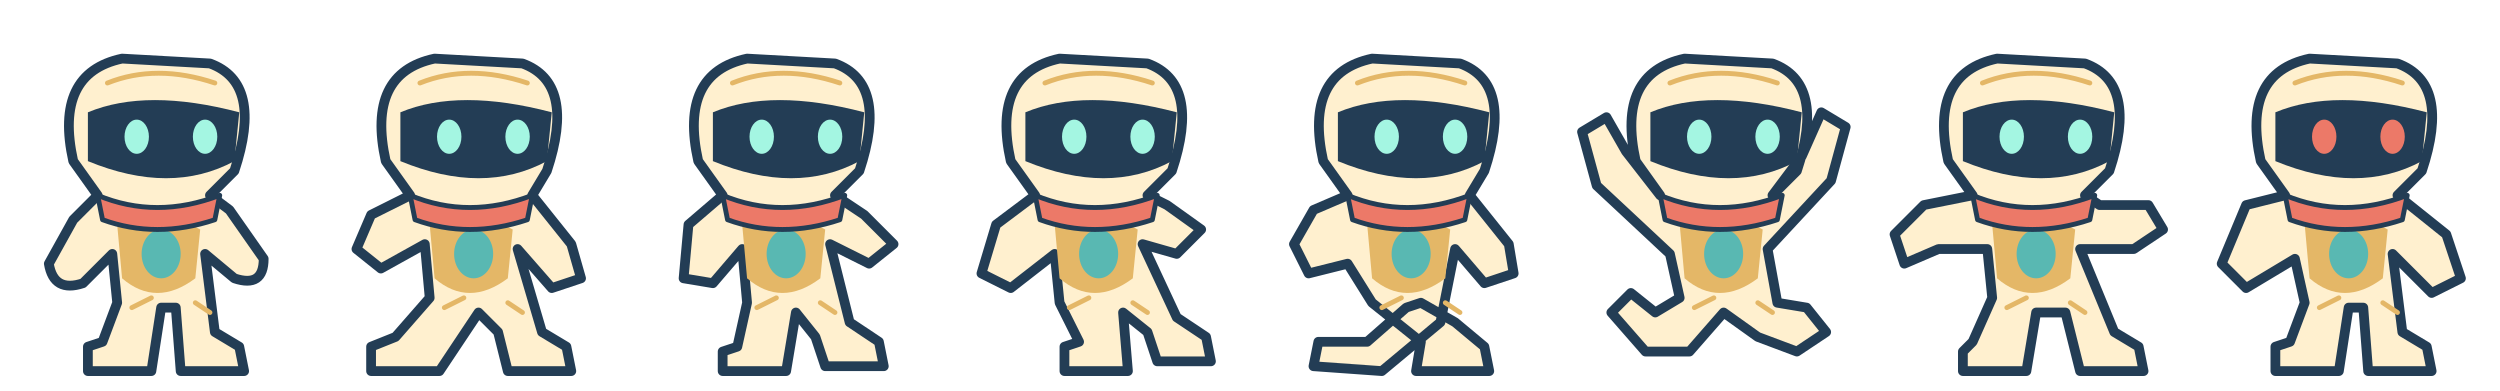
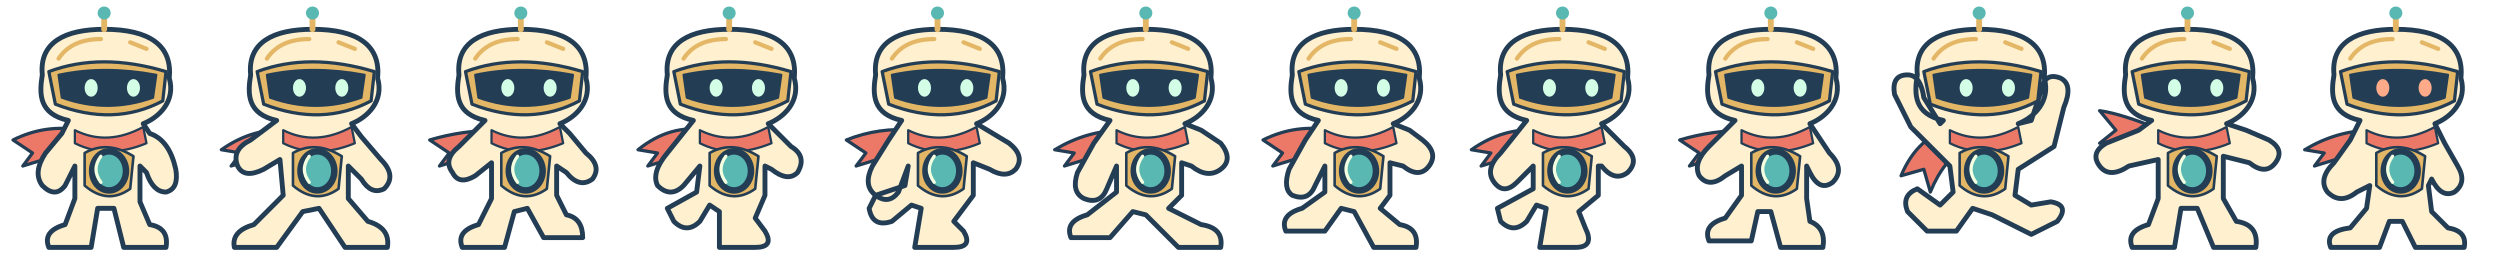
- <svg xmlns="http://www.w3.org/2000/svg" width="512" height="80" viewBox="0 0 512 80">
+ <svg xmlns="http://www.w3.org/2000/svg" width="768" height="80" viewBox="0 0 768 80">
  <g transform="translate(0 0)">
-     <path d="M20 40L15 45L10 54Q11 60 17 58L23 52L24 62L21 70L18 71L18 76L31 76L33 63L36 63L37 76L50 76L49 71L44 68L42 52L48 57Q54 59 54 53L47 43L43 40L48 35Q54 17 43 13L25 12Q11 15 15 33Z" fill="#fff0cf" stroke="#233d55" stroke-width="2" stroke-linecap="round" stroke-linejoin="round" />
-     <path d="M18 23Q30 18 49 23L48 33Q35 40 18 33Z" fill="#233d55" stroke="none" stroke-width="2" stroke-linecap="round" stroke-linejoin="round" />
-     <ellipse cx="28" cy="28" rx="2.5" ry="3.5" fill="#a4f6e2" stroke="none" stroke-width="2" />
-     <ellipse cx="42" cy="28" rx="2.5" ry="3.5" fill="#a4f6e2" stroke="none" stroke-width="2" />
-     <path d="M24 46Q32 42 41 47L40 57Q32 63 25 57Z" fill="#e4b767" stroke="none" stroke-width="2" stroke-linecap="round" stroke-linejoin="round" />
-     <ellipse cx="33" cy="52" rx="4" ry="5" fill="#59b8b2" stroke="none" stroke-width="2" />
-     <path d="M20 40Q32 45 45 40L44 45Q32 49 21 45Z" fill="#ec7968" stroke="#233d55" stroke-width="1" stroke-linecap="round" stroke-linejoin="round" />
-     <path d="M22 17Q32 13 44 17M27 63L31 61M40 62L43 64" fill="none" stroke="#e4b767" stroke-width="1" stroke-linecap="round" stroke-linejoin="round" />
+     <path d="M25 40Q14 38 4 43L10 47L7 51Q17 48 29 44Z" fill="#ec7968" stroke="#233d55" stroke-width="1" stroke-linecap="round" stroke-linejoin="round" />
+     <path d="M21 37C12 35 12 29 13 23C12 13 20 9 32 9C46 9 53 14 52 24C54 31 49 36 44 38L46 41Q52 43 54 52Q55 58 51 59Q47 59 45 53L43 51L43 62L46 69Q52 70 51 76L38 76L35 64L30 64L28 76L15 76Q13 71 20 69L23 61L23 51L20 57Q17 61 13 57Q10 53 14 47L19 41Z" fill="#fff0cf" stroke="#233d55" stroke-width="1.5" stroke-linecap="round" stroke-linejoin="round" />
+     <path d="M15 22Q31 16 51 22L50 31Q35 39 17 32Z" fill="#e4b767" stroke="#233d55" stroke-width="1" stroke-linecap="round" stroke-linejoin="round" />
+     <path d="M18 23Q32 20 48 23L47 30Q33 35 19 30Z" fill="#233d55" stroke="#233d55" stroke-width="0.7" stroke-linecap="round" stroke-linejoin="round" />
+     <ellipse cx="28" cy="27" rx="2" ry="2.7" fill="#d4ffe7" stroke="none" stroke-width="2" />
+     <ellipse cx="41" cy="27" rx="2" ry="2.7" fill="#d4ffe7" stroke="none" stroke-width="2" />
+     <path d="M23 40Q33 45 44 39L45 44Q33 49 23 44Z" fill="#ec7968" stroke="#233d55" stroke-width="0.7" stroke-linecap="round" stroke-linejoin="round" />
+     <path d="M26 47Q33 43 41 48L40 58Q33 63 26 57Z" fill="#e4b767" stroke="#233d55" stroke-width="0.8" stroke-linecap="round" stroke-linejoin="round" />
+     <ellipse cx="33.5" cy="52.5" rx="5.2" ry="6" fill="#59b8b2" stroke="#233d55" stroke-width="2" />
+     <path d="M31 48Q28 52 31 56" fill="none" stroke="#f3ffe0" stroke-width="1" stroke-linecap="round" stroke-linejoin="round" />
+     <path d="M18 18Q22 12 31 12M40 13L45 15" fill="none" stroke="#e4b767" stroke-width="1.3" stroke-linecap="round" stroke-linejoin="round" />
+     <path d="M32 9L32 5" fill="none" stroke="#e4b767" stroke-width="1.8" stroke-linecap="round" stroke-linejoin="round" />
+     <ellipse cx="32" cy="4" rx="2" ry="2" fill="#59b8b2" stroke="none" stroke-width="2" />
  </g>
  <g transform="translate(64 0)">
-     <path d="M20 40L12 44L9 51L14 55L23 50L24 61L17 69L12 71L12 76L26 76L34 64L38 68L40 76L53 76L52 71L47 68L42 51L49 59L55 57L53 50L45 40L48 35Q54 17 43 13L25 12Q11 15 15 33Z" fill="#fff0cf" stroke="#233d55" stroke-width="2" stroke-linecap="round" stroke-linejoin="round" />
-     <path d="M18 23Q30 18 49 23L48 33Q35 40 18 33Z" fill="#233d55" stroke="none" stroke-width="2" stroke-linecap="round" stroke-linejoin="round" />
-     <ellipse cx="28" cy="28" rx="2.5" ry="3.5" fill="#a4f6e2" stroke="none" stroke-width="2" />
-     <ellipse cx="42" cy="28" rx="2.5" ry="3.5" fill="#a4f6e2" stroke="none" stroke-width="2" />
-     <path d="M24 46Q32 42 41 47L40 57Q32 63 25 57Z" fill="#e4b767" stroke="none" stroke-width="2" stroke-linecap="round" stroke-linejoin="round" />
-     <ellipse cx="33" cy="52" rx="4" ry="5" fill="#59b8b2" stroke="none" stroke-width="2" />
-     <path d="M20 40Q32 45 45 40L44 45Q32 49 21 45Z" fill="#ec7968" stroke="#233d55" stroke-width="1" stroke-linecap="round" stroke-linejoin="round" />
-     <path d="M22 17Q32 13 44 17M27 63L31 61M40 62L43 64" fill="none" stroke="#e4b767" stroke-width="1" stroke-linecap="round" stroke-linejoin="round" />
+     <path d="M25 40Q14 39 4 46L10 47L7 51Q17 48 29 44Z" fill="#ec7968" stroke="#233d55" stroke-width="1" stroke-linecap="round" stroke-linejoin="round" />
+     <path d="M21 37C12 35 12 29 13 23C12 13 20 9 32 9C46 9 53 14 52 24C54 31 49 36 44 38L47 42L53 49Q58 54 54 58Q50 60 47 55L43 51L43 61L49 68Q56 70 55 76L42 76L34 64L29 65L21 76L8 76Q7 71 14 69L23 60L22 49L17 52Q11 55 9 51Q7 46 13 43Z" fill="#fff0cf" stroke="#233d55" stroke-width="1.5" stroke-linecap="round" stroke-linejoin="round" />
+     <path d="M15 22Q31 16 51 22L50 31Q35 39 17 32Z" fill="#e4b767" stroke="#233d55" stroke-width="1" stroke-linecap="round" stroke-linejoin="round" />
+     <path d="M18 23Q32 20 48 23L47 30Q33 35 19 30Z" fill="#233d55" stroke="#233d55" stroke-width="0.7" stroke-linecap="round" stroke-linejoin="round" />
+     <ellipse cx="28" cy="27" rx="2" ry="2.7" fill="#d4ffe7" stroke="none" stroke-width="2" />
+     <ellipse cx="41" cy="27" rx="2" ry="2.7" fill="#d4ffe7" stroke="none" stroke-width="2" />
+     <path d="M23 40Q33 45 44 39L45 44Q33 49 23 44Z" fill="#ec7968" stroke="#233d55" stroke-width="0.7" stroke-linecap="round" stroke-linejoin="round" />
+     <path d="M26 47Q33 43 41 48L40 58Q33 63 26 57Z" fill="#e4b767" stroke="#233d55" stroke-width="0.8" stroke-linecap="round" stroke-linejoin="round" />
+     <ellipse cx="33.5" cy="52.5" rx="5.2" ry="6" fill="#59b8b2" stroke="#233d55" stroke-width="2" />
+     <path d="M31 48Q28 52 31 56" fill="none" stroke="#f3ffe0" stroke-width="1" stroke-linecap="round" stroke-linejoin="round" />
+     <path d="M18 18Q22 12 31 12M40 13L45 15" fill="none" stroke="#e4b767" stroke-width="1.3" stroke-linecap="round" stroke-linejoin="round" />
+     <path d="M32 9L32 5" fill="none" stroke="#e4b767" stroke-width="1.8" stroke-linecap="round" stroke-linejoin="round" />
+     <ellipse cx="32" cy="4" rx="2" ry="2" fill="#59b8b2" stroke="none" stroke-width="2" />
  </g>
  <g transform="translate(128 0)">
-     <path d="M20 40L13 46L12 57L18 58L24 51L25 62L23 71L20 72L20 76L33 76L35 64L39 69L41 75L53 75L52 70L46 66L42 50L50 54L55 50L49 44L43 40L48 35Q54 17 43 13L25 12Q11 15 15 33Z" fill="#fff0cf" stroke="#233d55" stroke-width="2" stroke-linecap="round" stroke-linejoin="round" />
-     <path d="M18 23Q30 18 49 23L48 33Q35 40 18 33Z" fill="#233d55" stroke="none" stroke-width="2" stroke-linecap="round" stroke-linejoin="round" />
-     <ellipse cx="28" cy="28" rx="2.5" ry="3.5" fill="#a4f6e2" stroke="none" stroke-width="2" />
-     <ellipse cx="42" cy="28" rx="2.5" ry="3.5" fill="#a4f6e2" stroke="none" stroke-width="2" />
-     <path d="M24 46Q32 42 41 47L40 57Q32 63 25 57Z" fill="#e4b767" stroke="none" stroke-width="2" stroke-linecap="round" stroke-linejoin="round" />
-     <ellipse cx="33" cy="52" rx="4" ry="5" fill="#59b8b2" stroke="none" stroke-width="2" />
-     <path d="M20 40Q32 45 45 40L44 45Q32 49 21 45Z" fill="#ec7968" stroke="#233d55" stroke-width="1" stroke-linecap="round" stroke-linejoin="round" />
-     <path d="M22 17Q32 13 44 17M27 63L31 61M40 62L43 64" fill="none" stroke="#e4b767" stroke-width="1" stroke-linecap="round" stroke-linejoin="round" />
+     <path d="M25 40Q14 40 4 43L10 47L7 51Q17 48 29 44Z" fill="#ec7968" stroke="#233d55" stroke-width="1" stroke-linecap="round" stroke-linejoin="round" />
+     <path d="M21 37C12 35 12 29 13 23C12 13 20 9 32 9C46 9 53 14 52 24C54 31 49 36 44 38L47 41L52 47Q57 51 54 55Q50 58 46 53L43 51L43 60L46 66Q51 67 51 73L39 73L34 64L30 65L27 76L14 76Q12 71 19 69L23 61L23 50L18 54Q13 57 11 53Q8 49 13 45Z" fill="#fff0cf" stroke="#233d55" stroke-width="1.5" stroke-linecap="round" stroke-linejoin="round" />
+     <path d="M15 22Q31 16 51 22L50 31Q35 39 17 32Z" fill="#e4b767" stroke="#233d55" stroke-width="1" stroke-linecap="round" stroke-linejoin="round" />
+     <path d="M18 23Q32 20 48 23L47 30Q33 35 19 30Z" fill="#233d55" stroke="#233d55" stroke-width="0.7" stroke-linecap="round" stroke-linejoin="round" />
+     <ellipse cx="28" cy="27" rx="2" ry="2.7" fill="#d4ffe7" stroke="none" stroke-width="2" />
+     <ellipse cx="41" cy="27" rx="2" ry="2.7" fill="#d4ffe7" stroke="none" stroke-width="2" />
+     <path d="M23 40Q33 45 44 39L45 44Q33 49 23 44Z" fill="#ec7968" stroke="#233d55" stroke-width="0.7" stroke-linecap="round" stroke-linejoin="round" />
+     <path d="M26 47Q33 43 41 48L40 58Q33 63 26 57Z" fill="#e4b767" stroke="#233d55" stroke-width="0.8" stroke-linecap="round" stroke-linejoin="round" />
+     <ellipse cx="33.5" cy="52.5" rx="5.2" ry="6" fill="#59b8b2" stroke="#233d55" stroke-width="2" />
+     <path d="M31 48Q28 52 31 56" fill="none" stroke="#f3ffe0" stroke-width="1" stroke-linecap="round" stroke-linejoin="round" />
+     <path d="M18 18Q22 12 31 12M40 13L45 15" fill="none" stroke="#e4b767" stroke-width="1.3" stroke-linecap="round" stroke-linejoin="round" />
+     <path d="M32 9L32 5" fill="none" stroke="#e4b767" stroke-width="1.8" stroke-linecap="round" stroke-linejoin="round" />
+     <ellipse cx="32" cy="4" rx="2" ry="2" fill="#59b8b2" stroke="none" stroke-width="2" />
  </g>
  <g transform="translate(192 0)">
-     <path d="M20 40L12 46L9 56L15 59L24 52L25 62L29 70L26 71L26 76L39 76L38 64L43 68L45 74L56 74L55 69L49 65L42 50L49 52L54 47L47 42L43 40L48 35Q54 17 43 13L25 12Q11 15 15 33Z" fill="#fff0cf" stroke="#233d55" stroke-width="2" stroke-linecap="round" stroke-linejoin="round" />
-     <path d="M18 23Q30 18 49 23L48 33Q35 40 18 33Z" fill="#233d55" stroke="none" stroke-width="2" stroke-linecap="round" stroke-linejoin="round" />
-     <ellipse cx="28" cy="28" rx="2.5" ry="3.5" fill="#a4f6e2" stroke="none" stroke-width="2" />
-     <ellipse cx="42" cy="28" rx="2.5" ry="3.5" fill="#a4f6e2" stroke="none" stroke-width="2" />
-     <path d="M24 46Q32 42 41 47L40 57Q32 63 25 57Z" fill="#e4b767" stroke="none" stroke-width="2" stroke-linecap="round" stroke-linejoin="round" />
-     <ellipse cx="33" cy="52" rx="4" ry="5" fill="#59b8b2" stroke="none" stroke-width="2" />
-     <path d="M20 40Q32 45 45 40L44 45Q32 49 21 45Z" fill="#ec7968" stroke="#233d55" stroke-width="1" stroke-linecap="round" stroke-linejoin="round" />
-     <path d="M22 17Q32 13 44 17M27 63L31 61M40 62L43 64" fill="none" stroke="#e4b767" stroke-width="1" stroke-linecap="round" stroke-linejoin="round" />
+     <path d="M25 40Q14 38 4 46L10 47L7 51Q17 48 29 44Z" fill="#ec7968" stroke="#233d55" stroke-width="1" stroke-linecap="round" stroke-linejoin="round" />
+     <path d="M21 37C12 35 12 29 13 23C12 13 20 9 32 9C46 9 53 14 52 24C54 31 49 36 44 38L47 41L51 45Q56 48 53 53Q50 56 45 52L43 51L43 60L40 67L43 71Q46 76 40 76L29 76L29 65L26 63L23 68Q19 72 15 68L13 64L22 59L23 51L18 57Q14 61 10 57Q8 53 13 47Z" fill="#fff0cf" stroke="#233d55" stroke-width="1.5" stroke-linecap="round" stroke-linejoin="round" />
+     <path d="M15 22Q31 16 51 22L50 31Q35 39 17 32Z" fill="#e4b767" stroke="#233d55" stroke-width="1" stroke-linecap="round" stroke-linejoin="round" />
+     <path d="M18 23Q32 20 48 23L47 30Q33 35 19 30Z" fill="#233d55" stroke="#233d55" stroke-width="0.7" stroke-linecap="round" stroke-linejoin="round" />
+     <ellipse cx="28" cy="27" rx="2" ry="2.7" fill="#d4ffe7" stroke="none" stroke-width="2" />
+     <ellipse cx="41" cy="27" rx="2" ry="2.7" fill="#d4ffe7" stroke="none" stroke-width="2" />
+     <path d="M23 40Q33 45 44 39L45 44Q33 49 23 44Z" fill="#ec7968" stroke="#233d55" stroke-width="0.7" stroke-linecap="round" stroke-linejoin="round" />
+     <path d="M26 47Q33 43 41 48L40 58Q33 63 26 57Z" fill="#e4b767" stroke="#233d55" stroke-width="0.8" stroke-linecap="round" stroke-linejoin="round" />
+     <ellipse cx="33.5" cy="52.5" rx="5.2" ry="6" fill="#59b8b2" stroke="#233d55" stroke-width="2" />
+     <path d="M31 48Q28 52 31 56" fill="none" stroke="#f3ffe0" stroke-width="1" stroke-linecap="round" stroke-linejoin="round" />
+     <path d="M18 18Q22 12 31 12M40 13L45 15" fill="none" stroke="#e4b767" stroke-width="1.3" stroke-linecap="round" stroke-linejoin="round" />
+     <path d="M32 9L32 5" fill="none" stroke="#e4b767" stroke-width="1.8" stroke-linecap="round" stroke-linejoin="round" />
+     <ellipse cx="32" cy="4" rx="2" ry="2" fill="#59b8b2" stroke="none" stroke-width="2" />
  </g>
  <g transform="translate(256 0)">
-     <path d="M20 40L13 43L9 50L12 56L20 54L25 62L35 70L34 76L49 76L48 71L42 66L35 62L32 63L24 70L14 70L13 75L27 76L39 66L42 51L48 58L54 56L53 50L45 40L48 35Q54 17 43 13L25 12Q11 15 15 33Z" fill="#fff0cf" stroke="#233d55" stroke-width="2" stroke-linecap="round" stroke-linejoin="round" />
-     <path d="M18 23Q30 18 49 23L48 33Q35 40 18 33Z" fill="#233d55" stroke="none" stroke-width="2" stroke-linecap="round" stroke-linejoin="round" />
-     <ellipse cx="28" cy="28" rx="2.5" ry="3.5" fill="#a4f6e2" stroke="none" stroke-width="2" />
-     <ellipse cx="42" cy="28" rx="2.5" ry="3.5" fill="#a4f6e2" stroke="none" stroke-width="2" />
-     <path d="M24 46Q32 42 41 47L40 57Q32 63 25 57Z" fill="#e4b767" stroke="none" stroke-width="2" stroke-linecap="round" stroke-linejoin="round" />
-     <ellipse cx="33" cy="52" rx="4" ry="5" fill="#59b8b2" stroke="none" stroke-width="2" />
-     <path d="M20 40Q32 45 45 40L44 45Q32 49 21 45Z" fill="#ec7968" stroke="#233d55" stroke-width="1" stroke-linecap="round" stroke-linejoin="round" />
-     <path d="M22 17Q32 13 44 17M27 63L31 61M40 62L43 64" fill="none" stroke="#e4b767" stroke-width="1" stroke-linecap="round" stroke-linejoin="round" />
+     <path d="M25 40Q14 39 4 43L10 47L7 51Q17 48 29 44Z" fill="#ec7968" stroke="#233d55" stroke-width="1" stroke-linecap="round" stroke-linejoin="round" />
+     <path d="M21 37C12 35 12 29 13 23C12 13 20 9 32 9C46 9 53 14 52 24C54 31 49 36 44 38L49 41L54 44Q59 48 56 52Q53 55 48 52L43 50L43 60L37 68L40 71Q43 76 37 76L25 76L27 64L24 63L18 68Q12 70 11 64L13 60L22 57L23 51L20 59Q17 63 13 60Q9 57 12 51L17 43Z" fill="#fff0cf" stroke="#233d55" stroke-width="1.5" stroke-linecap="round" stroke-linejoin="round" />
+     <path d="M15 22Q31 16 51 22L50 31Q35 39 17 32Z" fill="#e4b767" stroke="#233d55" stroke-width="1" stroke-linecap="round" stroke-linejoin="round" />
+     <path d="M18 23Q32 20 48 23L47 30Q33 35 19 30Z" fill="#233d55" stroke="#233d55" stroke-width="0.7" stroke-linecap="round" stroke-linejoin="round" />
+     <ellipse cx="28" cy="27" rx="2" ry="2.7" fill="#d4ffe7" stroke="none" stroke-width="2" />
+     <ellipse cx="41" cy="27" rx="2" ry="2.7" fill="#d4ffe7" stroke="none" stroke-width="2" />
+     <path d="M23 40Q33 45 44 39L45 44Q33 49 23 44Z" fill="#ec7968" stroke="#233d55" stroke-width="0.7" stroke-linecap="round" stroke-linejoin="round" />
+     <path d="M26 47Q33 43 41 48L40 58Q33 63 26 57Z" fill="#e4b767" stroke="#233d55" stroke-width="0.8" stroke-linecap="round" stroke-linejoin="round" />
+     <ellipse cx="33.5" cy="52.5" rx="5.2" ry="6" fill="#59b8b2" stroke="#233d55" stroke-width="2" />
+     <path d="M31 48Q28 52 31 56" fill="none" stroke="#f3ffe0" stroke-width="1" stroke-linecap="round" stroke-linejoin="round" />
+     <path d="M18 18Q22 12 31 12M40 13L45 15" fill="none" stroke="#e4b767" stroke-width="1.3" stroke-linecap="round" stroke-linejoin="round" />
+     <path d="M32 9L32 5" fill="none" stroke="#e4b767" stroke-width="1.8" stroke-linecap="round" stroke-linejoin="round" />
+     <ellipse cx="32" cy="4" rx="2" ry="2" fill="#59b8b2" stroke="none" stroke-width="2" />
  </g>
  <g transform="translate(320 0)">
-     <path d="M20 40L13 31L9 24L4 27L7 38L22 52L24 61L19 64L14 60L10 64L17 72L26 72L33 64L40 69L48 72L54 68L50 63L44 62L42 51L55 37L58 26L53 23L49 32L43 40L48 35Q54 17 43 13L25 12Q11 15 15 33Z" fill="#fff0cf" stroke="#233d55" stroke-width="2" stroke-linecap="round" stroke-linejoin="round" />
-     <path d="M18 23Q30 18 49 23L48 33Q35 40 18 33Z" fill="#233d55" stroke="none" stroke-width="2" stroke-linecap="round" stroke-linejoin="round" />
-     <ellipse cx="28" cy="28" rx="2.5" ry="3.5" fill="#a4f6e2" stroke="none" stroke-width="2" />
-     <ellipse cx="42" cy="28" rx="2.5" ry="3.5" fill="#a4f6e2" stroke="none" stroke-width="2" />
-     <path d="M24 46Q32 42 41 47L40 57Q32 63 25 57Z" fill="#e4b767" stroke="none" stroke-width="2" stroke-linecap="round" stroke-linejoin="round" />
-     <ellipse cx="33" cy="52" rx="4" ry="5" fill="#59b8b2" stroke="none" stroke-width="2" />
-     <path d="M20 40Q32 45 45 40L44 45Q32 49 21 45Z" fill="#ec7968" stroke="#233d55" stroke-width="1" stroke-linecap="round" stroke-linejoin="round" />
-     <path d="M22 17Q32 13 44 17M27 63L31 61M40 62L43 64" fill="none" stroke="#e4b767" stroke-width="1" stroke-linecap="round" stroke-linejoin="round" />
+     <path d="M25 40Q14 40 4 46L10 47L7 51Q17 48 29 44Z" fill="#ec7968" stroke="#233d55" stroke-width="1" stroke-linecap="round" stroke-linejoin="round" />
+     <path d="M21 37C12 35 12 29 13 23C12 13 20 9 32 9C46 9 53 14 52 24C54 31 49 36 44 38L49 40L55 44Q59 49 55 52Q51 55 46 51L43 50L43 60L39 64L49 69Q56 70 55 76L42 76L32 66L28 65L21 73L9 73Q7 68 14 66L23 59L23 51L20 58Q18 63 13 61Q9 59 11 53L16 44Z" fill="#fff0cf" stroke="#233d55" stroke-width="1.5" stroke-linecap="round" stroke-linejoin="round" />
+     <path d="M15 22Q31 16 51 22L50 31Q35 39 17 32Z" fill="#e4b767" stroke="#233d55" stroke-width="1" stroke-linecap="round" stroke-linejoin="round" />
+     <path d="M18 23Q32 20 48 23L47 30Q33 35 19 30Z" fill="#233d55" stroke="#233d55" stroke-width="0.7" stroke-linecap="round" stroke-linejoin="round" />
+     <ellipse cx="28" cy="27" rx="2" ry="2.7" fill="#d4ffe7" stroke="none" stroke-width="2" />
+     <ellipse cx="41" cy="27" rx="2" ry="2.7" fill="#d4ffe7" stroke="none" stroke-width="2" />
+     <path d="M23 40Q33 45 44 39L45 44Q33 49 23 44Z" fill="#ec7968" stroke="#233d55" stroke-width="0.7" stroke-linecap="round" stroke-linejoin="round" />
+     <path d="M26 47Q33 43 41 48L40 58Q33 63 26 57Z" fill="#e4b767" stroke="#233d55" stroke-width="0.8" stroke-linecap="round" stroke-linejoin="round" />
+     <ellipse cx="33.5" cy="52.5" rx="5.2" ry="6" fill="#59b8b2" stroke="#233d55" stroke-width="2" />
+     <path d="M31 48Q28 52 31 56" fill="none" stroke="#f3ffe0" stroke-width="1" stroke-linecap="round" stroke-linejoin="round" />
+     <path d="M18 18Q22 12 31 12M40 13L45 15" fill="none" stroke="#e4b767" stroke-width="1.3" stroke-linecap="round" stroke-linejoin="round" />
+     <path d="M32 9L32 5" fill="none" stroke="#e4b767" stroke-width="1.8" stroke-linecap="round" stroke-linejoin="round" />
+     <ellipse cx="32" cy="4" rx="2" ry="2" fill="#59b8b2" stroke="none" stroke-width="2" />
  </g>
  <g transform="translate(384 0)">
-     <path d="M20 40L10 42L4 48L6 54L13 51L23 51L24 61L20 70L18 72L18 76L31 76L33 64L39 64L42 76L55 76L54 71L49 68L42 51L53 51L59 47L56 42L46 42L43 40L48 35Q54 17 43 13L25 12Q11 15 15 33Z" fill="#fff0cf" stroke="#233d55" stroke-width="2" stroke-linecap="round" stroke-linejoin="round" />
-     <path d="M18 23Q30 18 49 23L48 33Q35 40 18 33Z" fill="#233d55" stroke="none" stroke-width="2" stroke-linecap="round" stroke-linejoin="round" />
-     <ellipse cx="28" cy="28" rx="2.5" ry="3.5" fill="#a4f6e2" stroke="none" stroke-width="2" />
-     <ellipse cx="42" cy="28" rx="2.5" ry="3.5" fill="#a4f6e2" stroke="none" stroke-width="2" />
-     <path d="M24 46Q32 42 41 47L40 57Q32 63 25 57Z" fill="#e4b767" stroke="none" stroke-width="2" stroke-linecap="round" stroke-linejoin="round" />
-     <ellipse cx="33" cy="52" rx="4" ry="5" fill="#59b8b2" stroke="none" stroke-width="2" />
-     <path d="M20 40Q32 45 45 40L44 45Q32 49 21 45Z" fill="#ec7968" stroke="#233d55" stroke-width="1" stroke-linecap="round" stroke-linejoin="round" />
-     <path d="M22 17Q32 13 44 17M27 63L31 61M40 62L43 64" fill="none" stroke="#e4b767" stroke-width="1" stroke-linecap="round" stroke-linejoin="round" />
+     <path d="M25 40Q14 38 4 43L10 47L7 51Q17 48 29 44Z" fill="#ec7968" stroke="#233d55" stroke-width="1" stroke-linecap="round" stroke-linejoin="round" />
+     <path d="M21 37C12 35 12 29 13 23C12 13 20 9 32 9C46 9 53 14 52 24C54 31 49 36 44 38L49 40L53 43Q58 47 55 51Q52 55 47 51L43 50L43 60L40 64L46 69Q52 70 51 76L38 76L32 65L28 64L23 71L11 71Q9 66 16 64L23 59L23 51L20 57Q18 62 13 60Q10 58 12 52L17 43Z" fill="#fff0cf" stroke="#233d55" stroke-width="1.5" stroke-linecap="round" stroke-linejoin="round" />
+     <path d="M15 22Q31 16 51 22L50 31Q35 39 17 32Z" fill="#e4b767" stroke="#233d55" stroke-width="1" stroke-linecap="round" stroke-linejoin="round" />
+     <path d="M18 23Q32 20 48 23L47 30Q33 35 19 30Z" fill="#233d55" stroke="#233d55" stroke-width="0.7" stroke-linecap="round" stroke-linejoin="round" />
+     <ellipse cx="28" cy="27" rx="2" ry="2.7" fill="#d4ffe7" stroke="none" stroke-width="2" />
+     <ellipse cx="41" cy="27" rx="2" ry="2.7" fill="#d4ffe7" stroke="none" stroke-width="2" />
+     <path d="M23 40Q33 45 44 39L45 44Q33 49 23 44Z" fill="#ec7968" stroke="#233d55" stroke-width="0.7" stroke-linecap="round" stroke-linejoin="round" />
+     <path d="M26 47Q33 43 41 48L40 58Q33 63 26 57Z" fill="#e4b767" stroke="#233d55" stroke-width="0.8" stroke-linecap="round" stroke-linejoin="round" />
+     <ellipse cx="33.5" cy="52.5" rx="5.2" ry="6" fill="#59b8b2" stroke="#233d55" stroke-width="2" />
+     <path d="M31 48Q28 52 31 56" fill="none" stroke="#f3ffe0" stroke-width="1" stroke-linecap="round" stroke-linejoin="round" />
+     <path d="M18 18Q22 12 31 12M40 13L45 15" fill="none" stroke="#e4b767" stroke-width="1.3" stroke-linecap="round" stroke-linejoin="round" />
+     <path d="M32 9L32 5" fill="none" stroke="#e4b767" stroke-width="1.8" stroke-linecap="round" stroke-linejoin="round" />
+     <ellipse cx="32" cy="4" rx="2" ry="2" fill="#59b8b2" stroke="none" stroke-width="2" />
  </g>
  <g transform="translate(448 0)">
-     <path d="M20 40L12 42L7 54L12 59L22 53L24 62L21 70L18 71L18 76L31 76L33 63L36 63L37 76L50 76L49 71L44 68L42 52L50 60L56 57L53 48L43 40L48 35Q54 17 43 13L25 12Q11 15 15 33Z" fill="#fff0cf" stroke="#233d55" stroke-width="2" stroke-linecap="round" stroke-linejoin="round" />
-     <path d="M18 23Q30 18 49 23L48 33Q35 40 18 33Z" fill="#233d55" stroke="none" stroke-width="2" stroke-linecap="round" stroke-linejoin="round" />
-     <ellipse cx="28" cy="28" rx="2.5" ry="3.5" fill="#ec7968" stroke="none" stroke-width="2" />
-     <ellipse cx="42" cy="28" rx="2.5" ry="3.5" fill="#ec7968" stroke="none" stroke-width="2" />
-     <path d="M24 46Q32 42 41 47L40 57Q32 63 25 57Z" fill="#e4b767" stroke="none" stroke-width="2" stroke-linecap="round" stroke-linejoin="round" />
-     <ellipse cx="33" cy="52" rx="4" ry="5" fill="#59b8b2" stroke="none" stroke-width="2" />
-     <path d="M20 40Q32 45 45 40L44 45Q32 49 21 45Z" fill="#ec7968" stroke="#233d55" stroke-width="1" stroke-linecap="round" stroke-linejoin="round" />
-     <path d="M22 17Q32 13 44 17M27 63L31 61M40 62L43 64" fill="none" stroke="#e4b767" stroke-width="1" stroke-linecap="round" stroke-linejoin="round" />
+     <path d="M25 40Q14 39 4 46L10 47L7 51Q17 48 29 44Z" fill="#ec7968" stroke="#233d55" stroke-width="1" stroke-linecap="round" stroke-linejoin="round" />
+     <path d="M21 37C12 35 12 29 13 23C12 13 20 9 32 9C46 9 53 14 52 24C54 31 49 36 44 38L47 41L51 45Q56 49 52 53Q48 56 44 51L43 51L43 60L37 65L39 70Q42 76 36 76L25 76L27 64L24 63L21 68Q17 72 13 68L12 64L23 58L23 51L18 56Q14 60 11 56Q8 52 13 47Z" fill="#fff0cf" stroke="#233d55" stroke-width="1.5" stroke-linecap="round" stroke-linejoin="round" />
+     <path d="M15 22Q31 16 51 22L50 31Q35 39 17 32Z" fill="#e4b767" stroke="#233d55" stroke-width="1" stroke-linecap="round" stroke-linejoin="round" />
+     <path d="M18 23Q32 20 48 23L47 30Q33 35 19 30Z" fill="#233d55" stroke="#233d55" stroke-width="0.7" stroke-linecap="round" stroke-linejoin="round" />
+     <ellipse cx="28" cy="27" rx="2" ry="2.7" fill="#d4ffe7" stroke="none" stroke-width="2" />
+     <ellipse cx="41" cy="27" rx="2" ry="2.7" fill="#d4ffe7" stroke="none" stroke-width="2" />
+     <path d="M23 40Q33 45 44 39L45 44Q33 49 23 44Z" fill="#ec7968" stroke="#233d55" stroke-width="0.7" stroke-linecap="round" stroke-linejoin="round" />
+     <path d="M26 47Q33 43 41 48L40 58Q33 63 26 57Z" fill="#e4b767" stroke="#233d55" stroke-width="0.8" stroke-linecap="round" stroke-linejoin="round" />
+     <ellipse cx="33.5" cy="52.5" rx="5.2" ry="6" fill="#59b8b2" stroke="#233d55" stroke-width="2" />
+     <path d="M31 48Q28 52 31 56" fill="none" stroke="#f3ffe0" stroke-width="1" stroke-linecap="round" stroke-linejoin="round" />
+     <path d="M18 18Q22 12 31 12M40 13L45 15" fill="none" stroke="#e4b767" stroke-width="1.3" stroke-linecap="round" stroke-linejoin="round" />
+     <path d="M32 9L32 5" fill="none" stroke="#e4b767" stroke-width="1.8" stroke-linecap="round" stroke-linejoin="round" />
+     <ellipse cx="32" cy="4" rx="2" ry="2" fill="#59b8b2" stroke="none" stroke-width="2" />
+   </g>
+   <g transform="translate(512 0)">
+     <path d="M25 40Q14 40 4 43L10 47L7 51Q17 48 29 44Z" fill="#ec7968" stroke="#233d55" stroke-width="1" stroke-linecap="round" stroke-linejoin="round" />
+     <path d="M21 37C12 35 12 29 13 23C12 13 20 9 32 9C46 9 53 14 52 24C54 31 49 36 44 38L46 41L50 47Q55 52 51 56Q47 59 44 53L43 51L43 61L44 68Q49 70 48 76L35 76L32 65L28 65L26 74L13 74Q11 69 18 67L23 60L23 51L18 54Q13 58 10 54Q8 50 13 45Z" fill="#fff0cf" stroke="#233d55" stroke-width="1.5" stroke-linecap="round" stroke-linejoin="round" />
+     <path d="M15 22Q31 16 51 22L50 31Q35 39 17 32Z" fill="#e4b767" stroke="#233d55" stroke-width="1" stroke-linecap="round" stroke-linejoin="round" />
+     <path d="M18 23Q32 20 48 23L47 30Q33 35 19 30Z" fill="#233d55" stroke="#233d55" stroke-width="0.7" stroke-linecap="round" stroke-linejoin="round" />
+     <ellipse cx="28" cy="27" rx="2" ry="2.7" fill="#d4ffe7" stroke="none" stroke-width="2" />
+     <ellipse cx="41" cy="27" rx="2" ry="2.7" fill="#d4ffe7" stroke="none" stroke-width="2" />
+     <path d="M23 40Q33 45 44 39L45 44Q33 49 23 44Z" fill="#ec7968" stroke="#233d55" stroke-width="0.7" stroke-linecap="round" stroke-linejoin="round" />
+     <path d="M26 47Q33 43 41 48L40 58Q33 63 26 57Z" fill="#e4b767" stroke="#233d55" stroke-width="0.8" stroke-linecap="round" stroke-linejoin="round" />
+     <ellipse cx="33.5" cy="52.5" rx="5.2" ry="6" fill="#59b8b2" stroke="#233d55" stroke-width="2" />
+     <path d="M31 48Q28 52 31 56" fill="none" stroke="#f3ffe0" stroke-width="1" stroke-linecap="round" stroke-linejoin="round" />
+     <path d="M18 18Q22 12 31 12M40 13L45 15" fill="none" stroke="#e4b767" stroke-width="1.3" stroke-linecap="round" stroke-linejoin="round" />
+     <path d="M32 9L32 5" fill="none" stroke="#e4b767" stroke-width="1.8" stroke-linecap="round" stroke-linejoin="round" />
+     <ellipse cx="32" cy="4" rx="2" ry="2" fill="#59b8b2" stroke="none" stroke-width="2" />
+   </g>
+   <g transform="translate(576 0)">
+     <path d="M24 39Q13 42 8 54L15 52L17 59Q21 49 29 44Z" fill="#ec7968" stroke="#233d55" stroke-width="1" stroke-linecap="round" stroke-linejoin="round" />
+     <path d="M21 37C12 35 12 29 13 23C12 13 20 9 32 9C46 9 53 14 52 24C54 31 49 36 44 38L48 37L51 28Q52 22 57 24Q61 26 58 33L55 45L44 52L43 60L48 63L54 62Q60 63 56 68L48 72L36 66L30 64L25 71L16 71L10 65Q8 60 13 58L20 63L24 59L23 51L11 39L6 29Q5 23 10 23Q14 23 15 30L20 38Z" fill="#fff0cf" stroke="#233d55" stroke-width="1.5" stroke-linecap="round" stroke-linejoin="round" />
+     <path d="M15 22Q31 16 51 22L50 31Q35 39 17 32Z" fill="#e4b767" stroke="#233d55" stroke-width="1" stroke-linecap="round" stroke-linejoin="round" />
+     <path d="M18 23Q32 20 48 23L47 30Q33 35 19 30Z" fill="#233d55" stroke="#233d55" stroke-width="0.7" stroke-linecap="round" stroke-linejoin="round" />
+     <ellipse cx="28" cy="27" rx="2" ry="2.7" fill="#d4ffe7" stroke="none" stroke-width="2" />
+     <ellipse cx="41" cy="27" rx="2" ry="2.7" fill="#d4ffe7" stroke="none" stroke-width="2" />
+     <path d="M23 40Q33 45 44 39L45 44Q33 49 23 44Z" fill="#ec7968" stroke="#233d55" stroke-width="0.7" stroke-linecap="round" stroke-linejoin="round" />
+     <path d="M26 47Q33 43 41 48L40 58Q33 63 26 57Z" fill="#e4b767" stroke="#233d55" stroke-width="0.8" stroke-linecap="round" stroke-linejoin="round" />
+     <ellipse cx="33.5" cy="52.5" rx="5.2" ry="6" fill="#59b8b2" stroke="#233d55" stroke-width="2" />
+     <path d="M31 48Q28 52 31 56" fill="none" stroke="#f3ffe0" stroke-width="1" stroke-linecap="round" stroke-linejoin="round" />
+     <path d="M18 18Q22 12 31 12M40 13L45 15" fill="none" stroke="#e4b767" stroke-width="1.3" stroke-linecap="round" stroke-linejoin="round" />
+     <path d="M32 9L32 5" fill="none" stroke="#e4b767" stroke-width="1.8" stroke-linecap="round" stroke-linejoin="round" />
+     <ellipse cx="32" cy="4" rx="2" ry="2" fill="#59b8b2" stroke="none" stroke-width="2" />
+   </g>
+   <g transform="translate(640 0)">
+     <path d="M24 40Q12 35 5 34L10 40L5 44Q16 42 28 45Z" fill="#ec7968" stroke="#233d55" stroke-width="1" stroke-linecap="round" stroke-linejoin="round" />
+     <path d="M21 37C12 35 12 29 13 23C12 13 20 9 32 9C46 9 53 14 52 24C54 31 49 36 44 38L50 40L57 43Q62 46 59 50Q56 54 51 50L43 48L43 61L47 68Q54 69 53 76L40 76L35 64L30 64L28 76L15 76Q13 71 20 69L23 61L23 49L14 51Q8 55 5 51Q2 47 7 44L17 40Z" fill="#fff0cf" stroke="#233d55" stroke-width="1.5" stroke-linecap="round" stroke-linejoin="round" />
+     <path d="M15 22Q31 16 51 22L50 31Q35 39 17 32Z" fill="#e4b767" stroke="#233d55" stroke-width="1" stroke-linecap="round" stroke-linejoin="round" />
+     <path d="M18 23Q32 20 48 23L47 30Q33 35 19 30Z" fill="#233d55" stroke="#233d55" stroke-width="0.7" stroke-linecap="round" stroke-linejoin="round" />
+     <ellipse cx="28" cy="27" rx="2" ry="2.7" fill="#d4ffe7" stroke="none" stroke-width="2" />
+     <ellipse cx="41" cy="27" rx="2" ry="2.7" fill="#d4ffe7" stroke="none" stroke-width="2" />
+     <path d="M23 40Q33 45 44 39L45 44Q33 49 23 44Z" fill="#ec7968" stroke="#233d55" stroke-width="0.7" stroke-linecap="round" stroke-linejoin="round" />
+     <path d="M26 47Q33 43 41 48L40 58Q33 63 26 57Z" fill="#e4b767" stroke="#233d55" stroke-width="0.8" stroke-linecap="round" stroke-linejoin="round" />
+     <ellipse cx="33.5" cy="52.5" rx="5.2" ry="6" fill="#59b8b2" stroke="#233d55" stroke-width="2" />
+     <path d="M31 48Q28 52 31 56" fill="none" stroke="#f3ffe0" stroke-width="1" stroke-linecap="round" stroke-linejoin="round" />
+     <path d="M18 18Q22 12 31 12M40 13L45 15" fill="none" stroke="#e4b767" stroke-width="1.3" stroke-linecap="round" stroke-linejoin="round" />
+     <path d="M32 9L32 5" fill="none" stroke="#e4b767" stroke-width="1.8" stroke-linecap="round" stroke-linejoin="round" />
+     <ellipse cx="32" cy="4" rx="2" ry="2" fill="#59b8b2" stroke="none" stroke-width="2" />
+   </g>
+   <g transform="translate(704 0)">
+     <path d="M25 40Q14 40 4 46L10 47L7 51Q17 48 29 44Z" fill="#ec7968" stroke="#233d55" stroke-width="1" stroke-linecap="round" stroke-linejoin="round" />
+     <path d="M21 37C12 35 12 29 13 23C12 13 20 9 32 9C46 9 53 14 52 24C54 31 49 36 44 38L47 44L51 51Q54 56 50 59Q46 61 43 55L42 57L43 65L48 70Q54 71 53 76L38 76L34 68L30 68L27 76L12 76Q10 71 18 70L23 64L24 57L20 59Q15 63 11 59Q8 55 13 50L18 43Z" fill="#fff0cf" stroke="#233d55" stroke-width="1.5" stroke-linecap="round" stroke-linejoin="round" />
+     <path d="M15 22Q31 16 51 22L50 31Q35 39 17 32Z" fill="#e4b767" stroke="#233d55" stroke-width="1" stroke-linecap="round" stroke-linejoin="round" />
+     <path d="M18 23Q32 20 48 23L47 30Q33 35 19 30Z" fill="#233d55" stroke="#233d55" stroke-width="0.7" stroke-linecap="round" stroke-linejoin="round" />
+     <ellipse cx="28" cy="27" rx="2" ry="2.7" fill="#ffab89" stroke="none" stroke-width="2" />
+     <ellipse cx="41" cy="27" rx="2" ry="2.7" fill="#ffab89" stroke="none" stroke-width="2" />
+     <path d="M23 40Q33 45 44 39L45 44Q33 49 23 44Z" fill="#ec7968" stroke="#233d55" stroke-width="0.7" stroke-linecap="round" stroke-linejoin="round" />
+     <path d="M26 47Q33 43 41 48L40 58Q33 63 26 57Z" fill="#e4b767" stroke="#233d55" stroke-width="0.8" stroke-linecap="round" stroke-linejoin="round" />
+     <ellipse cx="33.5" cy="52.5" rx="5.2" ry="6" fill="#59b8b2" stroke="#233d55" stroke-width="2" />
+     <path d="M31 48Q28 52 31 56" fill="none" stroke="#f3ffe0" stroke-width="1" stroke-linecap="round" stroke-linejoin="round" />
+     <path d="M18 18Q22 12 31 12M40 13L45 15" fill="none" stroke="#e4b767" stroke-width="1.3" stroke-linecap="round" stroke-linejoin="round" />
+     <path d="M32 9L32 5" fill="none" stroke="#e4b767" stroke-width="1.8" stroke-linecap="round" stroke-linejoin="round" />
+     <ellipse cx="32" cy="4" rx="2" ry="2" fill="#59b8b2" stroke="none" stroke-width="2" />
  </g>
</svg>
